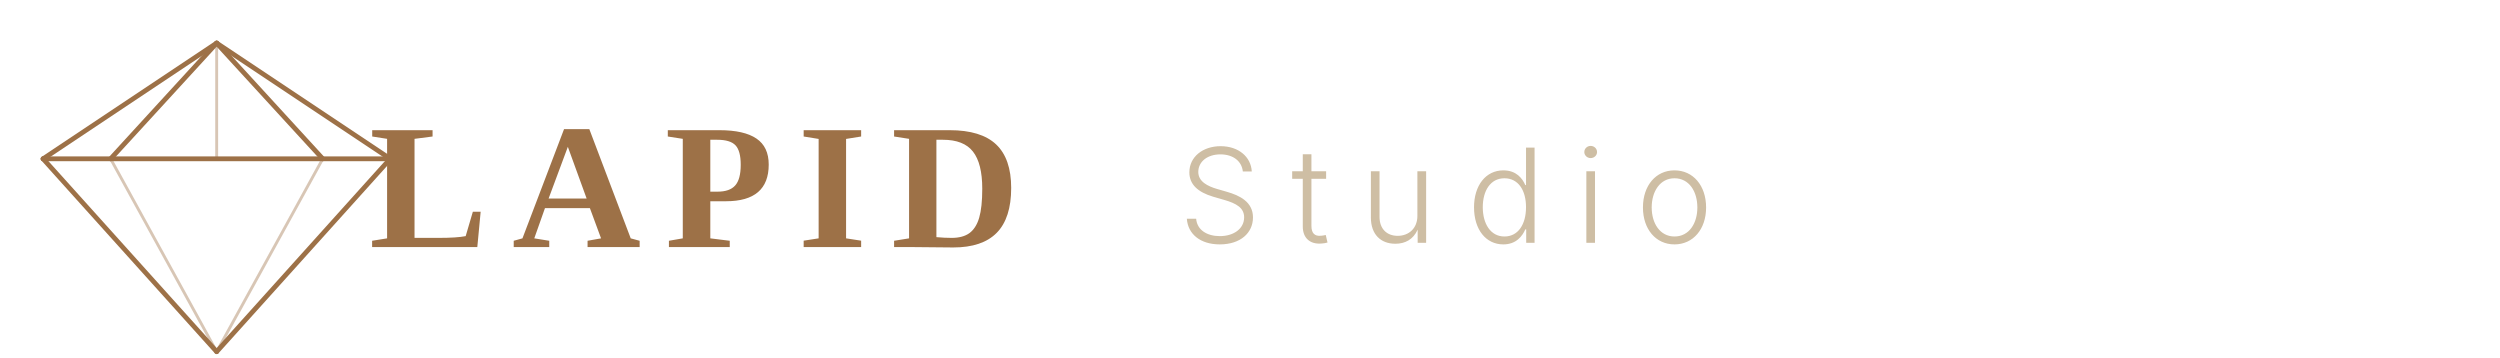
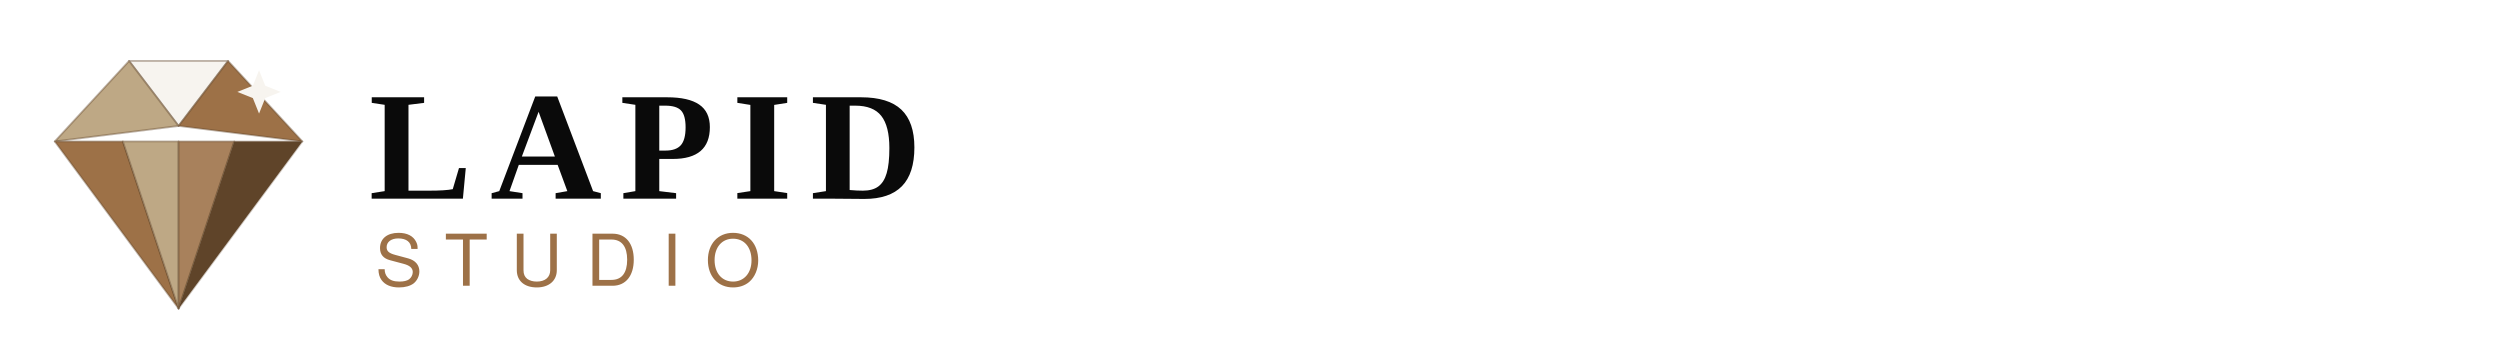
- <svg xmlns="http://www.w3.org/2000/svg" viewBox="0 0 420 60" fill="none">
-   <g transform="translate(4, 4) scale(0.162)">
-     <line x1="200" y1="20" x2="90" y2="140" stroke="#9d7147" stroke-width="5" stroke-linecap="round" />
-     <line x1="200" y1="20" x2="310" y2="140" stroke="#9d7147" stroke-width="5" stroke-linecap="round" />
-     <line x1="20" y1="140" x2="380" y2="140" stroke="#9d7147" stroke-width="5" stroke-linecap="round" />
-     <line x1="200" y1="20" x2="20" y2="140" stroke="#9d7147" stroke-width="5" stroke-linecap="round" />
-     <line x1="200" y1="20" x2="380" y2="140" stroke="#9d7147" stroke-width="5" stroke-linecap="round" />
-     <line x1="20" y1="140" x2="200" y2="340" stroke="#9d7147" stroke-width="5" stroke-linecap="round" />
-     <line x1="380" y1="140" x2="200" y2="340" stroke="#9d7147" stroke-width="5" stroke-linecap="round" />
-     <line x1="90" y1="140" x2="200" y2="340" stroke="#9d7147" stroke-width="3" stroke-linecap="round" opacity="0.4" />
-     <line x1="310" y1="140" x2="200" y2="340" stroke="#9d7147" stroke-width="3" stroke-linecap="round" opacity="0.4" />
-     <line x1="200" y1="20" x2="200" y2="140" stroke="#9d7147" stroke-width="3" stroke-linecap="round" opacity="0.4" />
+ <svg xmlns="http://www.w3.org/2000/svg" viewBox="0 0 420 60">
+   <g transform="translate(4, 4) scale(0.52)">
+     <polygon points="34,12 66,12 50,33" fill="#F7F4EF" stroke="#5F4429" stroke-width="0.6" stroke-opacity="0.4" stroke-linejoin="round" />
+     <polygon points="34,12 10,38 50,33" fill="#BEA885" stroke="#5F4429" stroke-width="0.6" stroke-opacity="0.4" stroke-linejoin="round" />
+     <polygon points="66,12 90,38 50,33" fill="#9D7147" stroke="#5F4429" stroke-width="0.6" stroke-opacity="0.4" stroke-linejoin="round" />
+     <polygon points="10,38 32,38 50,92" fill="#9D7147" stroke="#5F4429" stroke-width="0.6" stroke-opacity="0.4" stroke-linejoin="round" />
+     <polygon points="32,38 50,38 50,92" fill="#BEA885" stroke="#5F4429" stroke-width="0.6" stroke-opacity="0.4" stroke-linejoin="round" />
+     <polygon points="50,38 68,38 50,92" fill="#9D7147" fill-opacity="0.88" stroke="#5F4429" stroke-width="0.6" stroke-opacity="0.4" stroke-linejoin="round" />
+     <polygon points="68,38 90,38 50,92" fill="#5F4429" stroke="#5F4429" stroke-width="0.6" stroke-opacity="0.3" stroke-linejoin="round" />
+     <path d="M76 15 L78 20 L83 22 L78 24 L76 29 L74 24 L69 22 L74 20 Z" fill="#F7F4EF" />
  </g>
-   <text x="62" y="33" font-family="Georgia, Times New Roman, serif" font-size="30" font-weight="700" letter-spacing="4" fill="#9d7147" dominant-baseline="middle">LAPID</text>
-   <text x="198" y="33" font-family="Inter, Helvetica Neue, sans-serif" font-size="22" font-weight="300" letter-spacing="5" fill="#BEA885" opacity="0.75" dominant-baseline="middle">Studio</text>
+   <text x="62" y="26" font-family="'Playfair Display', Georgia, 'Times New Roman', serif" font-size="26" font-weight="600" letter-spacing="3" fill="#0A0A0A" dominant-baseline="middle">LAPID</text>
+   <text x="63" y="44" font-family="Helvetica, Arial, sans-serif" font-size="12" font-weight="500" letter-spacing="4" fill="#9D7147" dominant-baseline="middle">STUDIO</text>
</svg>
